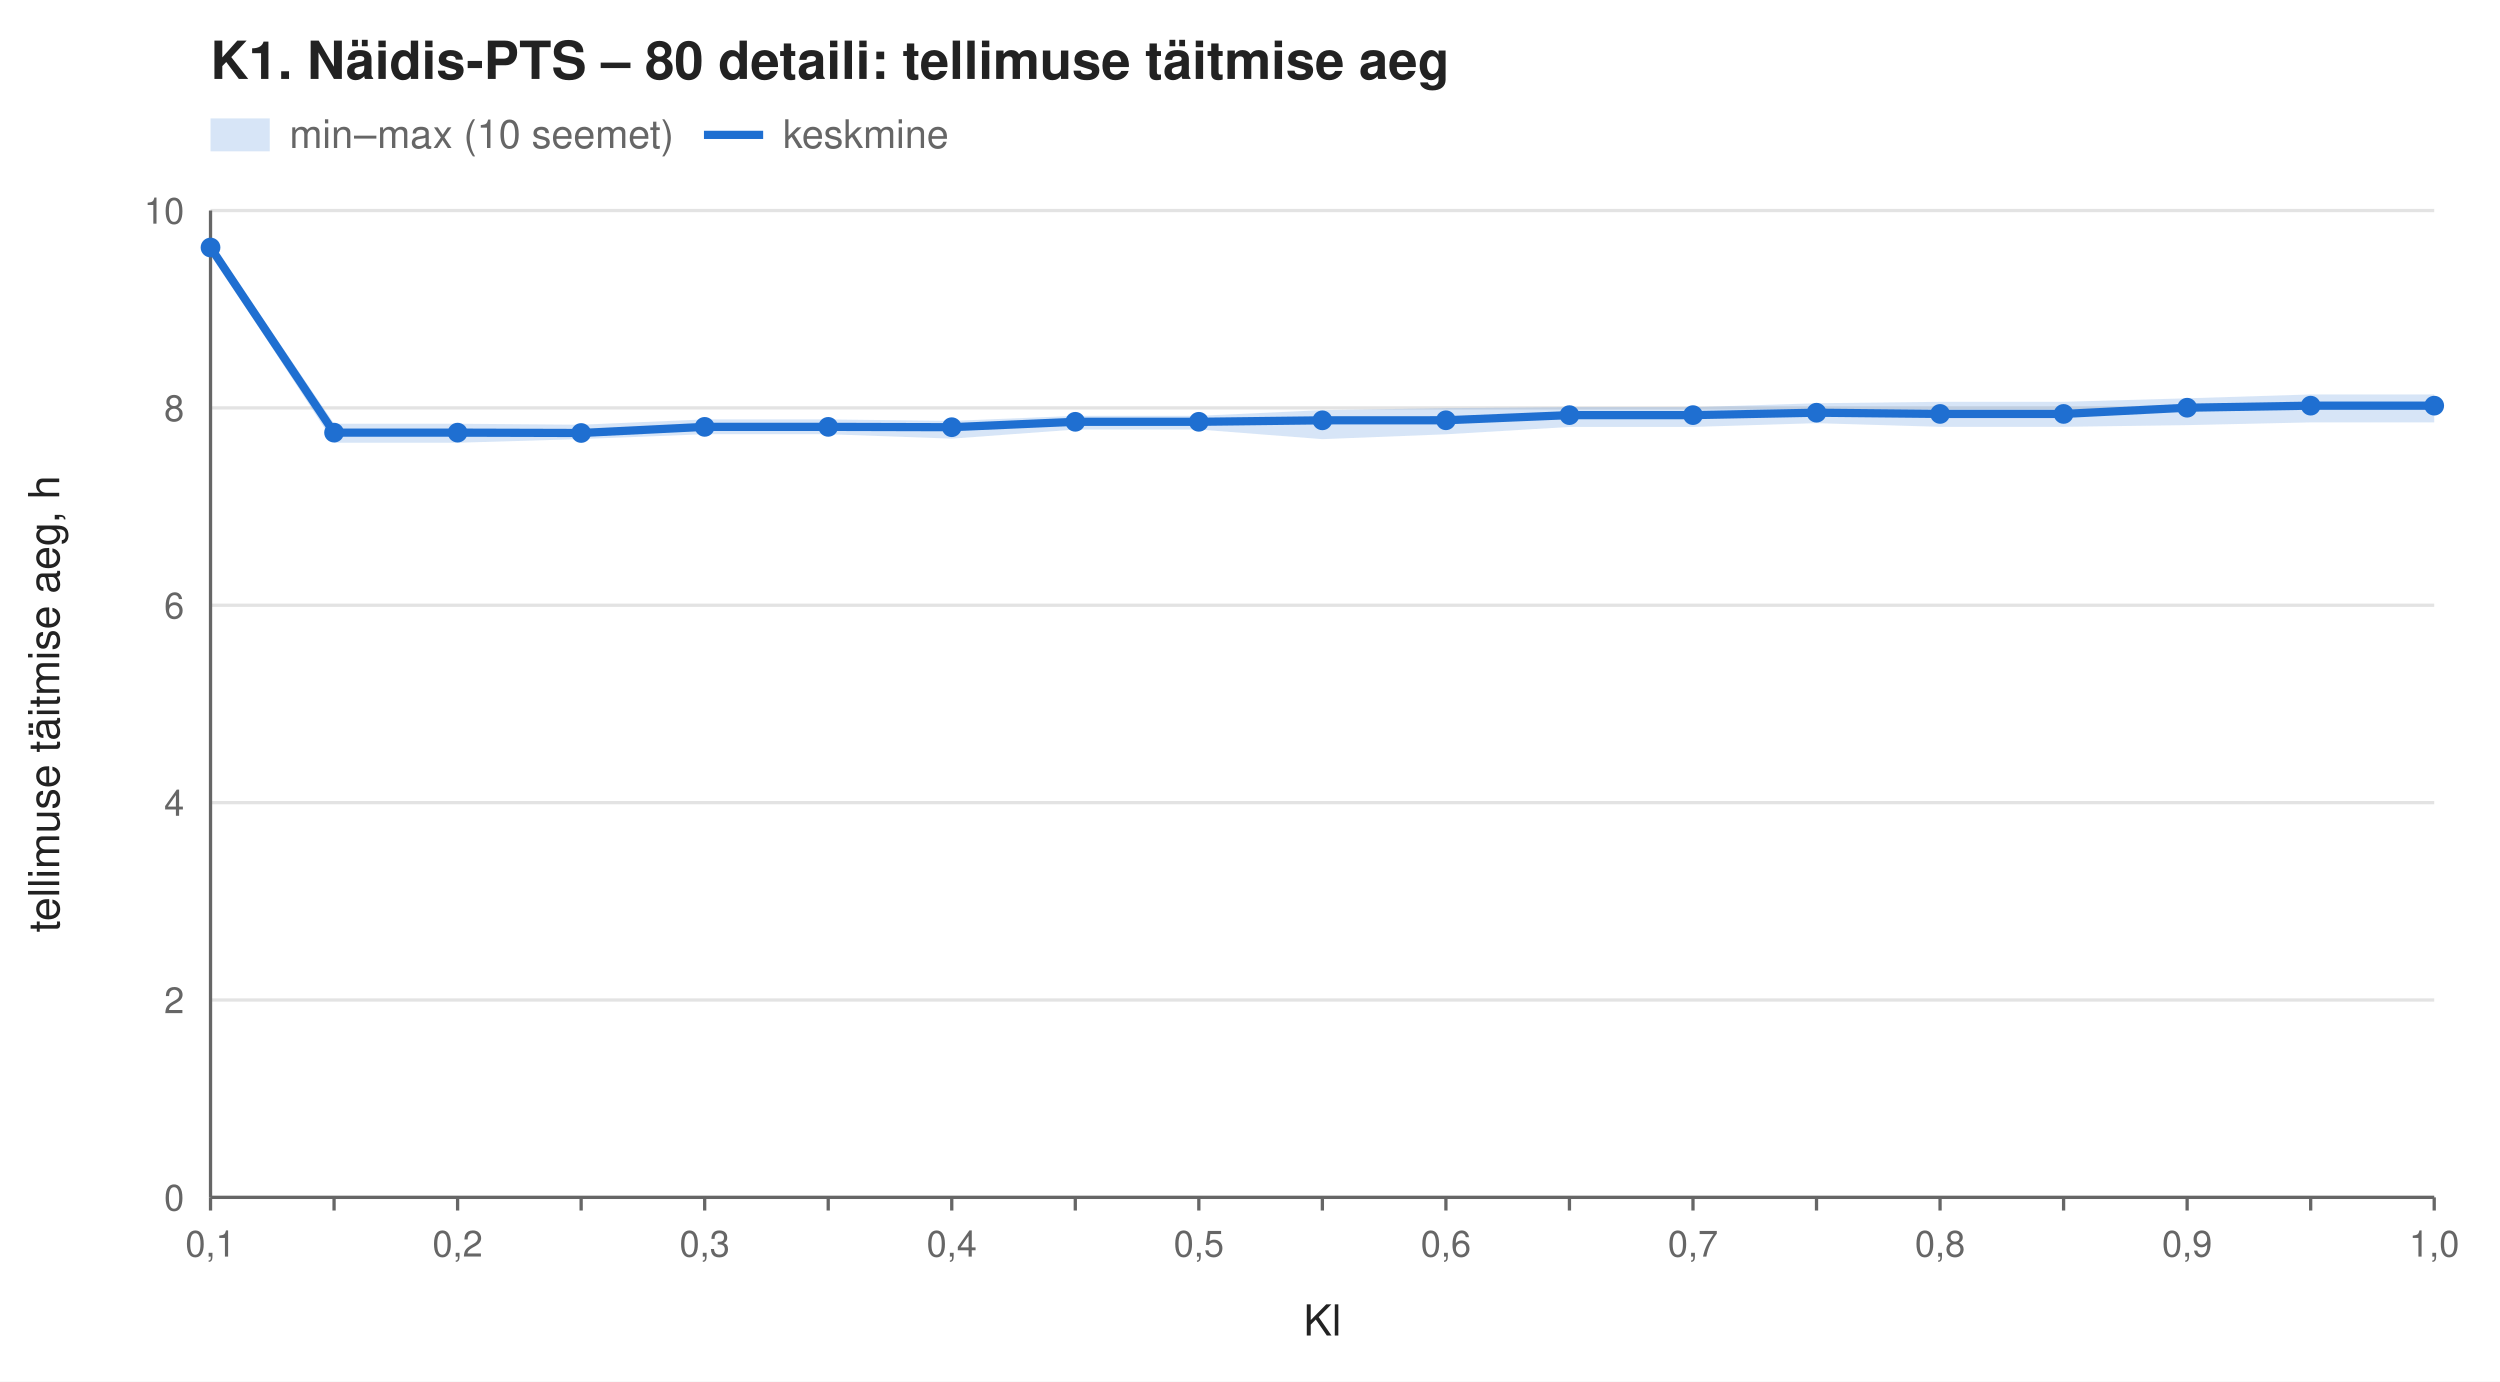
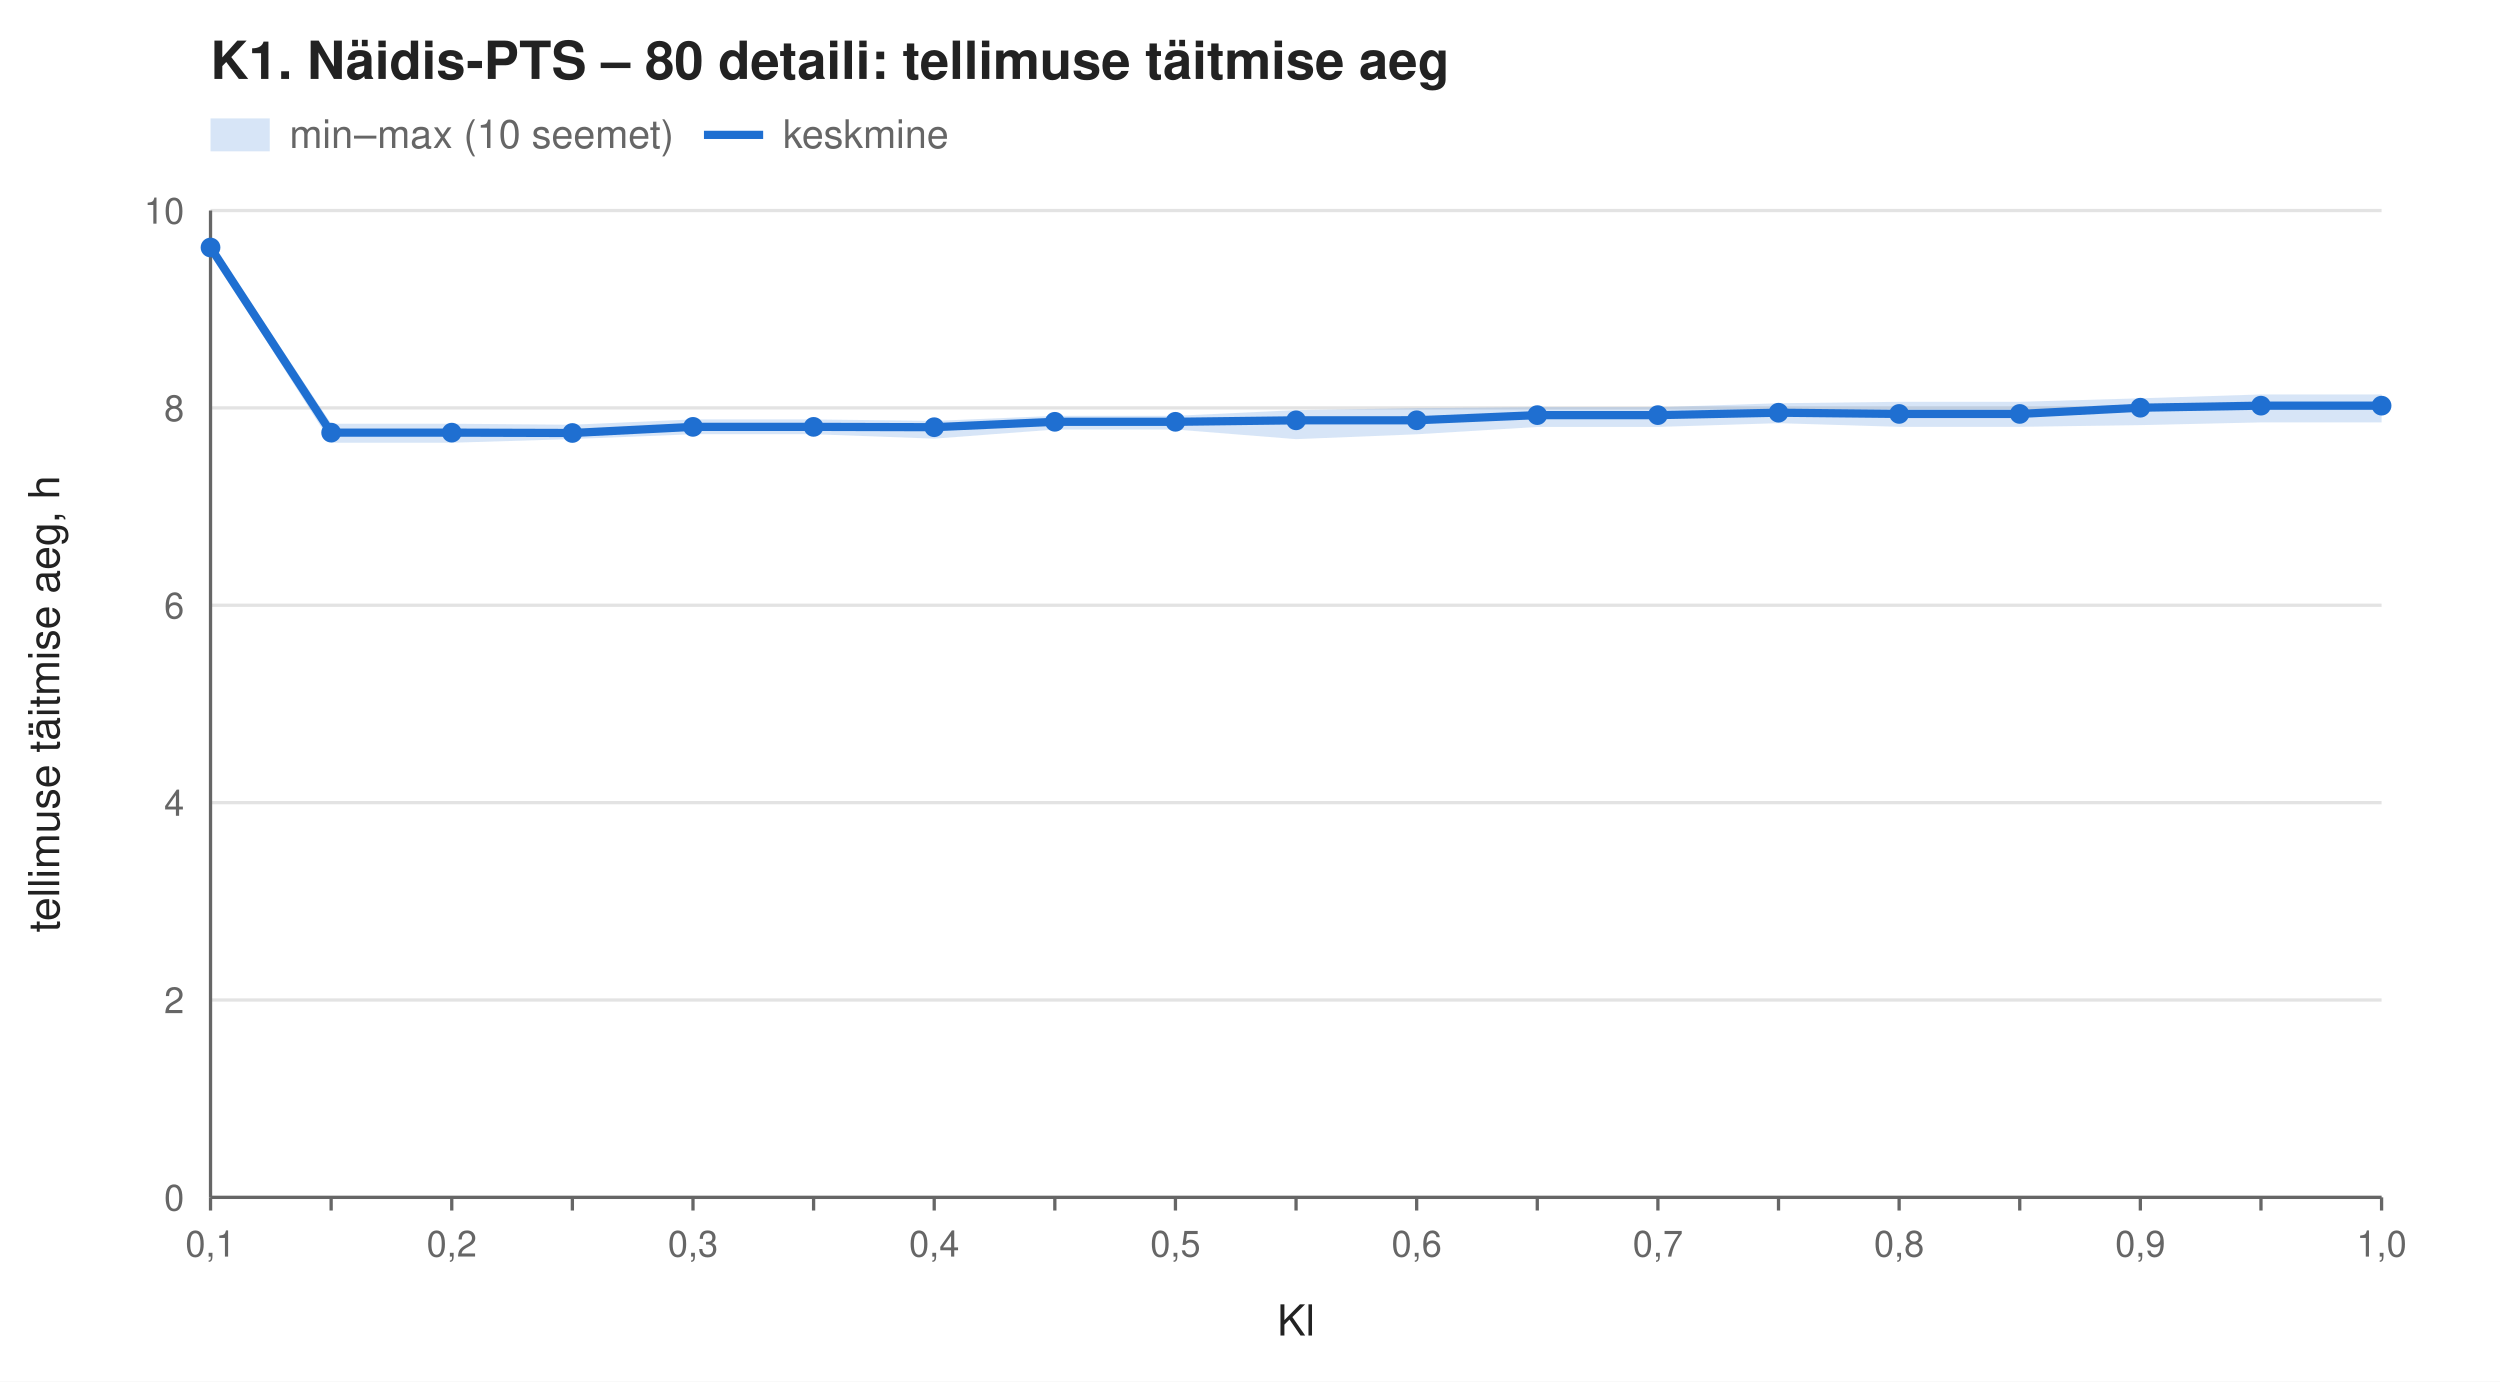
<svg xmlns="http://www.w3.org/2000/svg" viewBox="0 0 760 420" width="760" height="420" font-family="Helvetica, Arial, sans-serif">
  <rect width="760" height="420" fill="#fff" />
  <text x="64" y="24" font-size="16" font-weight="bold" fill="#222">K1. Näidis-PTS – 80 detaili: tellimuse täitmise aeg</text>
  <rect x="64" y="36" width="18" height="10" fill="#1f6fd1" opacity="0.18" />
  <text x="88" y="45" font-size="12" fill="#666">min–max (10 seemet)</text>
  <line x1="214" y1="41" x2="232" y2="41" stroke="#1f6fd1" stroke-width="2.5" />
  <text x="238" y="45" font-size="12" fill="#666">keskmine</text>
-   <line x1="64" y1="364" x2="740" y2="364" stroke="#e3e3e3" />
+   <line x1="64" y1="364" x2="724" y2="364" stroke="#e3e3e3" />
  <text x="56" y="368" font-size="11" text-anchor="end" fill="#666">0</text>
-   <line x1="64" y1="304" x2="740" y2="304" stroke="#e3e3e3" />
+   <line x1="64" y1="304" x2="724" y2="304" stroke="#e3e3e3" />
  <text x="56" y="308" font-size="11" text-anchor="end" fill="#666">2</text>
-   <line x1="64" y1="244" x2="740" y2="244" stroke="#e3e3e3" />
+   <line x1="64" y1="244" x2="724" y2="244" stroke="#e3e3e3" />
  <text x="56" y="248" font-size="11" text-anchor="end" fill="#666">4</text>
-   <line x1="64" y1="184" x2="740" y2="184" stroke="#e3e3e3" />
+   <line x1="64" y1="184" x2="724" y2="184" stroke="#e3e3e3" />
  <text x="56" y="188" font-size="11" text-anchor="end" fill="#666">6</text>
-   <line x1="64" y1="124" x2="740" y2="124" stroke="#e3e3e3" />
+   <line x1="64" y1="124" x2="724" y2="124" stroke="#e3e3e3" />
  <text x="56" y="128" font-size="11" text-anchor="end" fill="#666">8</text>
-   <line x1="64" y1="64" x2="740" y2="64" stroke="#e3e3e3" />
+   <line x1="64" y1="64" x2="724" y2="64" stroke="#e3e3e3" />
  <text x="56" y="68" font-size="11" text-anchor="end" fill="#666">10</text>
  <line x1="64" y1="364" x2="64" y2="368" stroke="#666" />
  <text x="64" y="382" font-size="11" text-anchor="middle" fill="#666">0,1</text>
-   <line x1="101.556" y1="364" x2="101.556" y2="368" stroke="#666" />
-   <text x="101.556" y="382" font-size="11" text-anchor="middle" fill="#666" />
-   <line x1="139.111" y1="364" x2="139.111" y2="368" stroke="#666" />
-   <text x="139.111" y="382" font-size="11" text-anchor="middle" fill="#666">0,2</text>
-   <line x1="176.667" y1="364" x2="176.667" y2="368" stroke="#666" />
-   <text x="176.667" y="382" font-size="11" text-anchor="middle" fill="#666" />
-   <line x1="214.222" y1="364" x2="214.222" y2="368" stroke="#666" />
-   <text x="214.222" y="382" font-size="11" text-anchor="middle" fill="#666">0,3</text>
-   <line x1="251.778" y1="364" x2="251.778" y2="368" stroke="#666" />
-   <text x="251.778" y="382" font-size="11" text-anchor="middle" fill="#666" />
-   <line x1="289.333" y1="364" x2="289.333" y2="368" stroke="#666" />
-   <text x="289.333" y="382" font-size="11" text-anchor="middle" fill="#666">0,4</text>
-   <line x1="326.889" y1="364" x2="326.889" y2="368" stroke="#666" />
-   <text x="326.889" y="382" font-size="11" text-anchor="middle" fill="#666" />
-   <line x1="364.444" y1="364" x2="364.444" y2="368" stroke="#666" />
-   <text x="364.444" y="382" font-size="11" text-anchor="middle" fill="#666">0,5</text>
-   <line x1="402" y1="364" x2="402" y2="368" stroke="#666" />
-   <text x="402" y="382" font-size="11" text-anchor="middle" fill="#666" />
-   <line x1="439.556" y1="364" x2="439.556" y2="368" stroke="#666" />
-   <text x="439.556" y="382" font-size="11" text-anchor="middle" fill="#666">0,6</text>
-   <line x1="477.111" y1="364" x2="477.111" y2="368" stroke="#666" />
-   <text x="477.111" y="382" font-size="11" text-anchor="middle" fill="#666" />
-   <line x1="514.667" y1="364" x2="514.667" y2="368" stroke="#666" />
-   <text x="514.667" y="382" font-size="11" text-anchor="middle" fill="#666">0,7</text>
-   <line x1="552.222" y1="364" x2="552.222" y2="368" stroke="#666" />
-   <text x="552.222" y="382" font-size="11" text-anchor="middle" fill="#666" />
-   <line x1="589.778" y1="364" x2="589.778" y2="368" stroke="#666" />
-   <text x="589.778" y="382" font-size="11" text-anchor="middle" fill="#666">0,8</text>
-   <line x1="627.333" y1="364" x2="627.333" y2="368" stroke="#666" />
-   <text x="627.333" y="382" font-size="11" text-anchor="middle" fill="#666" />
-   <line x1="664.889" y1="364" x2="664.889" y2="368" stroke="#666" />
-   <text x="664.889" y="382" font-size="11" text-anchor="middle" fill="#666">0,9</text>
-   <line x1="702.444" y1="364" x2="702.444" y2="368" stroke="#666" />
-   <text x="702.444" y="382" font-size="11" text-anchor="middle" fill="#666" />
-   <line x1="740" y1="364" x2="740" y2="368" stroke="#666" />
-   <text x="740" y="382" font-size="11" text-anchor="middle" fill="#666">1,0</text>
-   <line x1="64" y1="364" x2="740" y2="364" stroke="#666" />
+   <line x1="100.667" y1="364" x2="100.667" y2="368" stroke="#666" />
+   <text x="100.667" y="382" font-size="11" text-anchor="middle" fill="#666" />
+   <line x1="137.333" y1="364" x2="137.333" y2="368" stroke="#666" />
+   <text x="137.333" y="382" font-size="11" text-anchor="middle" fill="#666">0,2</text>
+   <line x1="174" y1="364" x2="174" y2="368" stroke="#666" />
+   <text x="174" y="382" font-size="11" text-anchor="middle" fill="#666" />
+   <line x1="210.667" y1="364" x2="210.667" y2="368" stroke="#666" />
+   <text x="210.667" y="382" font-size="11" text-anchor="middle" fill="#666">0,3</text>
+   <line x1="247.333" y1="364" x2="247.333" y2="368" stroke="#666" />
+   <text x="247.333" y="382" font-size="11" text-anchor="middle" fill="#666" />
+   <line x1="284" y1="364" x2="284" y2="368" stroke="#666" />
+   <text x="284" y="382" font-size="11" text-anchor="middle" fill="#666">0,4</text>
+   <line x1="320.667" y1="364" x2="320.667" y2="368" stroke="#666" />
+   <text x="320.667" y="382" font-size="11" text-anchor="middle" fill="#666" />
+   <line x1="357.333" y1="364" x2="357.333" y2="368" stroke="#666" />
+   <text x="357.333" y="382" font-size="11" text-anchor="middle" fill="#666">0,5</text>
+   <line x1="394" y1="364" x2="394" y2="368" stroke="#666" />
+   <text x="394" y="382" font-size="11" text-anchor="middle" fill="#666" />
+   <line x1="430.667" y1="364" x2="430.667" y2="368" stroke="#666" />
+   <text x="430.667" y="382" font-size="11" text-anchor="middle" fill="#666">0,6</text>
+   <line x1="467.333" y1="364" x2="467.333" y2="368" stroke="#666" />
+   <text x="467.333" y="382" font-size="11" text-anchor="middle" fill="#666" />
+   <line x1="504" y1="364" x2="504" y2="368" stroke="#666" />
+   <text x="504" y="382" font-size="11" text-anchor="middle" fill="#666">0,7</text>
+   <line x1="540.667" y1="364" x2="540.667" y2="368" stroke="#666" />
+   <text x="540.667" y="382" font-size="11" text-anchor="middle" fill="#666" />
+   <line x1="577.333" y1="364" x2="577.333" y2="368" stroke="#666" />
+   <text x="577.333" y="382" font-size="11" text-anchor="middle" fill="#666">0,8</text>
+   <line x1="614" y1="364" x2="614" y2="368" stroke="#666" />
+   <text x="614" y="382" font-size="11" text-anchor="middle" fill="#666" />
+   <line x1="650.667" y1="364" x2="650.667" y2="368" stroke="#666" />
+   <text x="650.667" y="382" font-size="11" text-anchor="middle" fill="#666">0,9</text>
+   <line x1="687.333" y1="364" x2="687.333" y2="368" stroke="#666" />
+   <text x="687.333" y="382" font-size="11" text-anchor="middle" fill="#666" />
+   <line x1="724" y1="364" x2="724" y2="368" stroke="#666" />
+   <text x="724" y="382" font-size="11" text-anchor="middle" fill="#666">1,0</text>
+   <line x1="64" y1="364" x2="724" y2="364" stroke="#666" />
  <line x1="64" y1="64" x2="64" y2="364" stroke="#666" />
-   <text x="402" y="406" font-size="13" text-anchor="middle" fill="#222">Kl</text>
+   <text x="394" y="406" font-size="13" text-anchor="middle" fill="#222">Kl</text>
  <text transform="translate(18 214) rotate(-90)" font-size="13" text-anchor="middle" fill="#222">tellimuse täitmise aeg, h</text>
-   <polygon fill="#1f6fd1" opacity="0.18" points="64,73.492 101.556,128.808 139.111,128.808 176.667,129.117 214.222,127.5 251.778,127.5 289.333,127.958 326.889,126.408 364.444,126.408 402,124.675 439.556,124.083 477.111,123.767 514.667,123.767 552.222,122.583 589.778,122.15 627.333,122.15 664.889,121.083 702.444,119.908 740,119.908 740,128.408 702.444,128.408 664.889,129.242 627.333,129.758 589.778,129.758 552.222,128.642 514.667,129.792 477.111,129.792 439.556,132.025 402,133.5 364.444,130.575 326.889,130.575 289.333,133.35 251.778,132 214.222,132 176.667,133.475 139.111,134.6 101.556,134.6 64,76.875" />
-   <polyline fill="none" stroke="#1f6fd1" stroke-width="2.5" points="64,75.243 101.556,131.522 139.111,131.522 176.667,131.628 214.222,129.769 251.778,129.769 289.333,129.87 326.889,128.227 364.444,128.227 402,127.779 439.556,127.763 477.111,126.198 514.667,126.198 552.222,125.463 589.778,125.836 627.333,125.836 664.889,123.945 702.444,123.322 740,123.322" />
+   <polygon fill="#1f6fd1" opacity="0.18" points="64,73.492 100.667,128.808 137.333,128.808 174,129.117 210.667,127.5 247.333,127.5 284,127.958 320.667,126.408 357.333,126.408 394,124.675 430.667,124.083 467.333,123.767 504,123.767 540.667,122.583 577.333,122.15 614,122.15 650.667,121.083 687.333,119.908 724,119.908 724,128.408 687.333,128.408 650.667,129.242 614,129.758 577.333,129.758 540.667,128.642 504,129.792 467.333,129.792 430.667,132.025 394,133.5 357.333,130.575 320.667,130.575 284,133.35 247.333,132 210.667,132 174,133.475 137.333,134.6 100.667,134.6 64,76.875" />
+   <polyline fill="none" stroke="#1f6fd1" stroke-width="2.5" points="64,75.243 100.667,131.522 137.333,131.522 174,131.628 210.667,129.769 247.333,129.769 284,129.87 320.667,128.227 357.333,128.227 394,127.779 430.667,127.763 467.333,126.198 504,126.198 540.667,125.463 577.333,125.836 614,125.836 650.667,123.945 687.333,123.322 724,123.322" />
  <circle cx="64" cy="75.243" r="3" fill="#1f6fd1" />
-   <circle cx="101.556" cy="131.522" r="3" fill="#1f6fd1" />
-   <circle cx="139.111" cy="131.522" r="3" fill="#1f6fd1" />
-   <circle cx="176.667" cy="131.628" r="3" fill="#1f6fd1" />
-   <circle cx="214.222" cy="129.769" r="3" fill="#1f6fd1" />
-   <circle cx="251.778" cy="129.769" r="3" fill="#1f6fd1" />
-   <circle cx="289.333" cy="129.87" r="3" fill="#1f6fd1" />
-   <circle cx="326.889" cy="128.227" r="3" fill="#1f6fd1" />
-   <circle cx="364.444" cy="128.227" r="3" fill="#1f6fd1" />
-   <circle cx="402" cy="127.779" r="3" fill="#1f6fd1" />
-   <circle cx="439.556" cy="127.763" r="3" fill="#1f6fd1" />
-   <circle cx="477.111" cy="126.198" r="3" fill="#1f6fd1" />
-   <circle cx="514.667" cy="126.198" r="3" fill="#1f6fd1" />
-   <circle cx="552.222" cy="125.463" r="3" fill="#1f6fd1" />
-   <circle cx="589.778" cy="125.836" r="3" fill="#1f6fd1" />
-   <circle cx="627.333" cy="125.836" r="3" fill="#1f6fd1" />
-   <circle cx="664.889" cy="123.945" r="3" fill="#1f6fd1" />
-   <circle cx="702.444" cy="123.322" r="3" fill="#1f6fd1" />
-   <circle cx="740" cy="123.322" r="3" fill="#1f6fd1" />
+   <circle cx="100.667" cy="131.522" r="3" fill="#1f6fd1" />
+   <circle cx="137.333" cy="131.522" r="3" fill="#1f6fd1" />
+   <circle cx="174" cy="131.628" r="3" fill="#1f6fd1" />
+   <circle cx="210.667" cy="129.769" r="3" fill="#1f6fd1" />
+   <circle cx="247.333" cy="129.769" r="3" fill="#1f6fd1" />
+   <circle cx="284" cy="129.87" r="3" fill="#1f6fd1" />
+   <circle cx="320.667" cy="128.227" r="3" fill="#1f6fd1" />
+   <circle cx="357.333" cy="128.227" r="3" fill="#1f6fd1" />
+   <circle cx="394" cy="127.779" r="3" fill="#1f6fd1" />
+   <circle cx="430.667" cy="127.763" r="3" fill="#1f6fd1" />
+   <circle cx="467.333" cy="126.198" r="3" fill="#1f6fd1" />
+   <circle cx="504" cy="126.198" r="3" fill="#1f6fd1" />
+   <circle cx="540.667" cy="125.463" r="3" fill="#1f6fd1" />
+   <circle cx="577.333" cy="125.836" r="3" fill="#1f6fd1" />
+   <circle cx="614" cy="125.836" r="3" fill="#1f6fd1" />
+   <circle cx="650.667" cy="123.945" r="3" fill="#1f6fd1" />
+   <circle cx="687.333" cy="123.322" r="3" fill="#1f6fd1" />
+   <circle cx="724" cy="123.322" r="3" fill="#1f6fd1" />
</svg>
